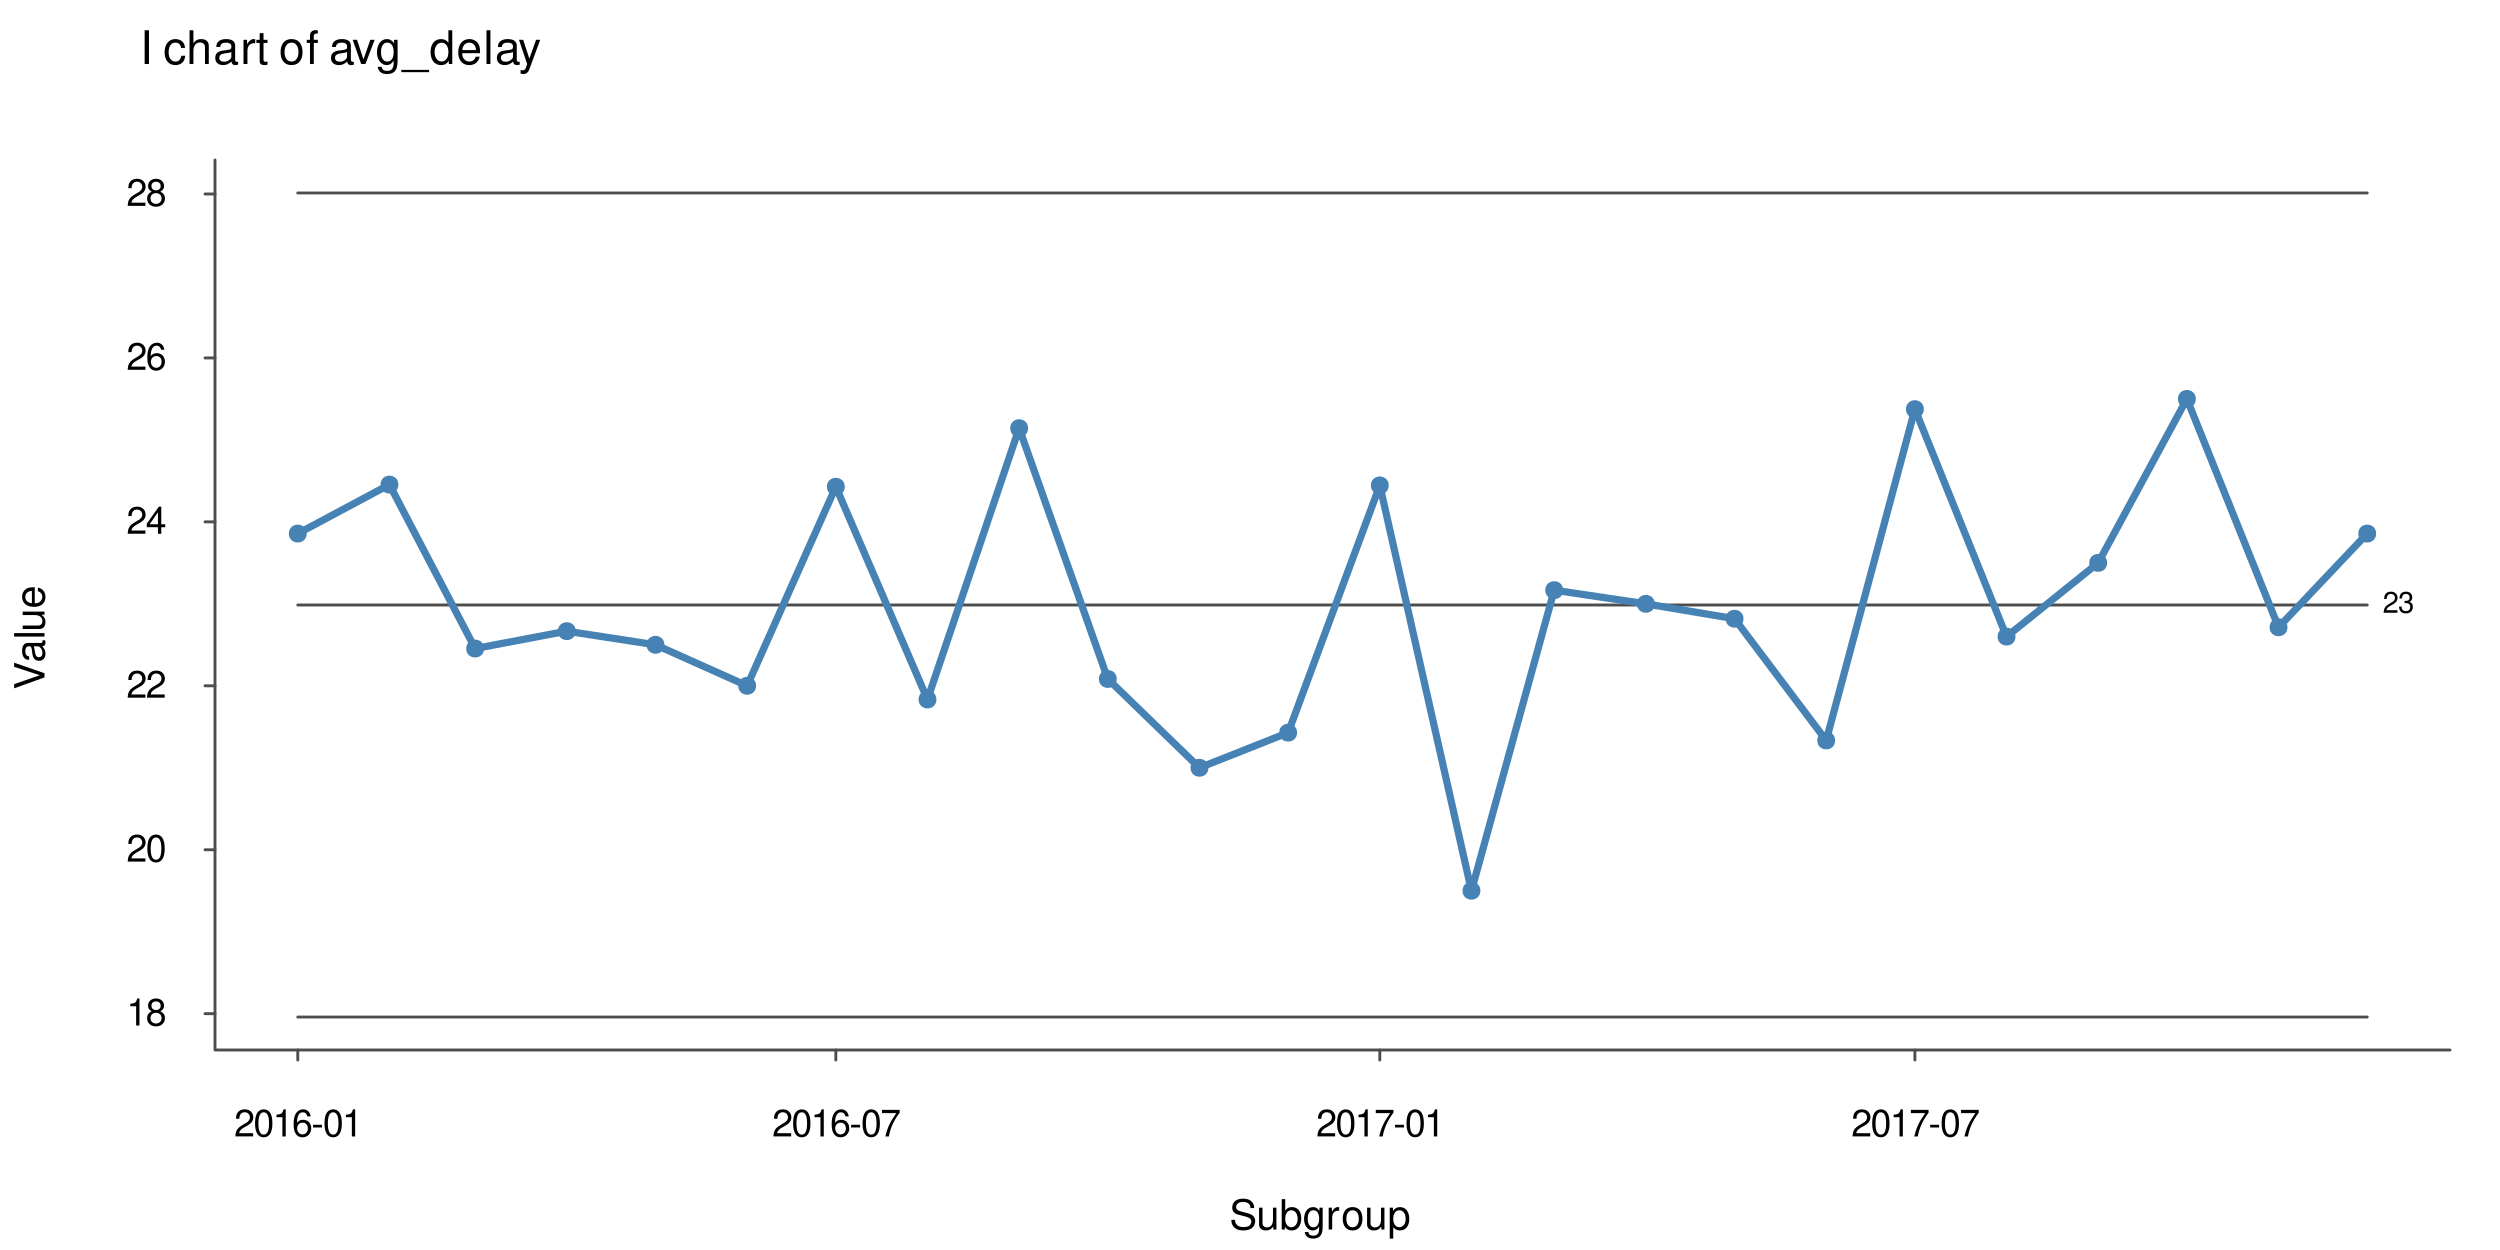
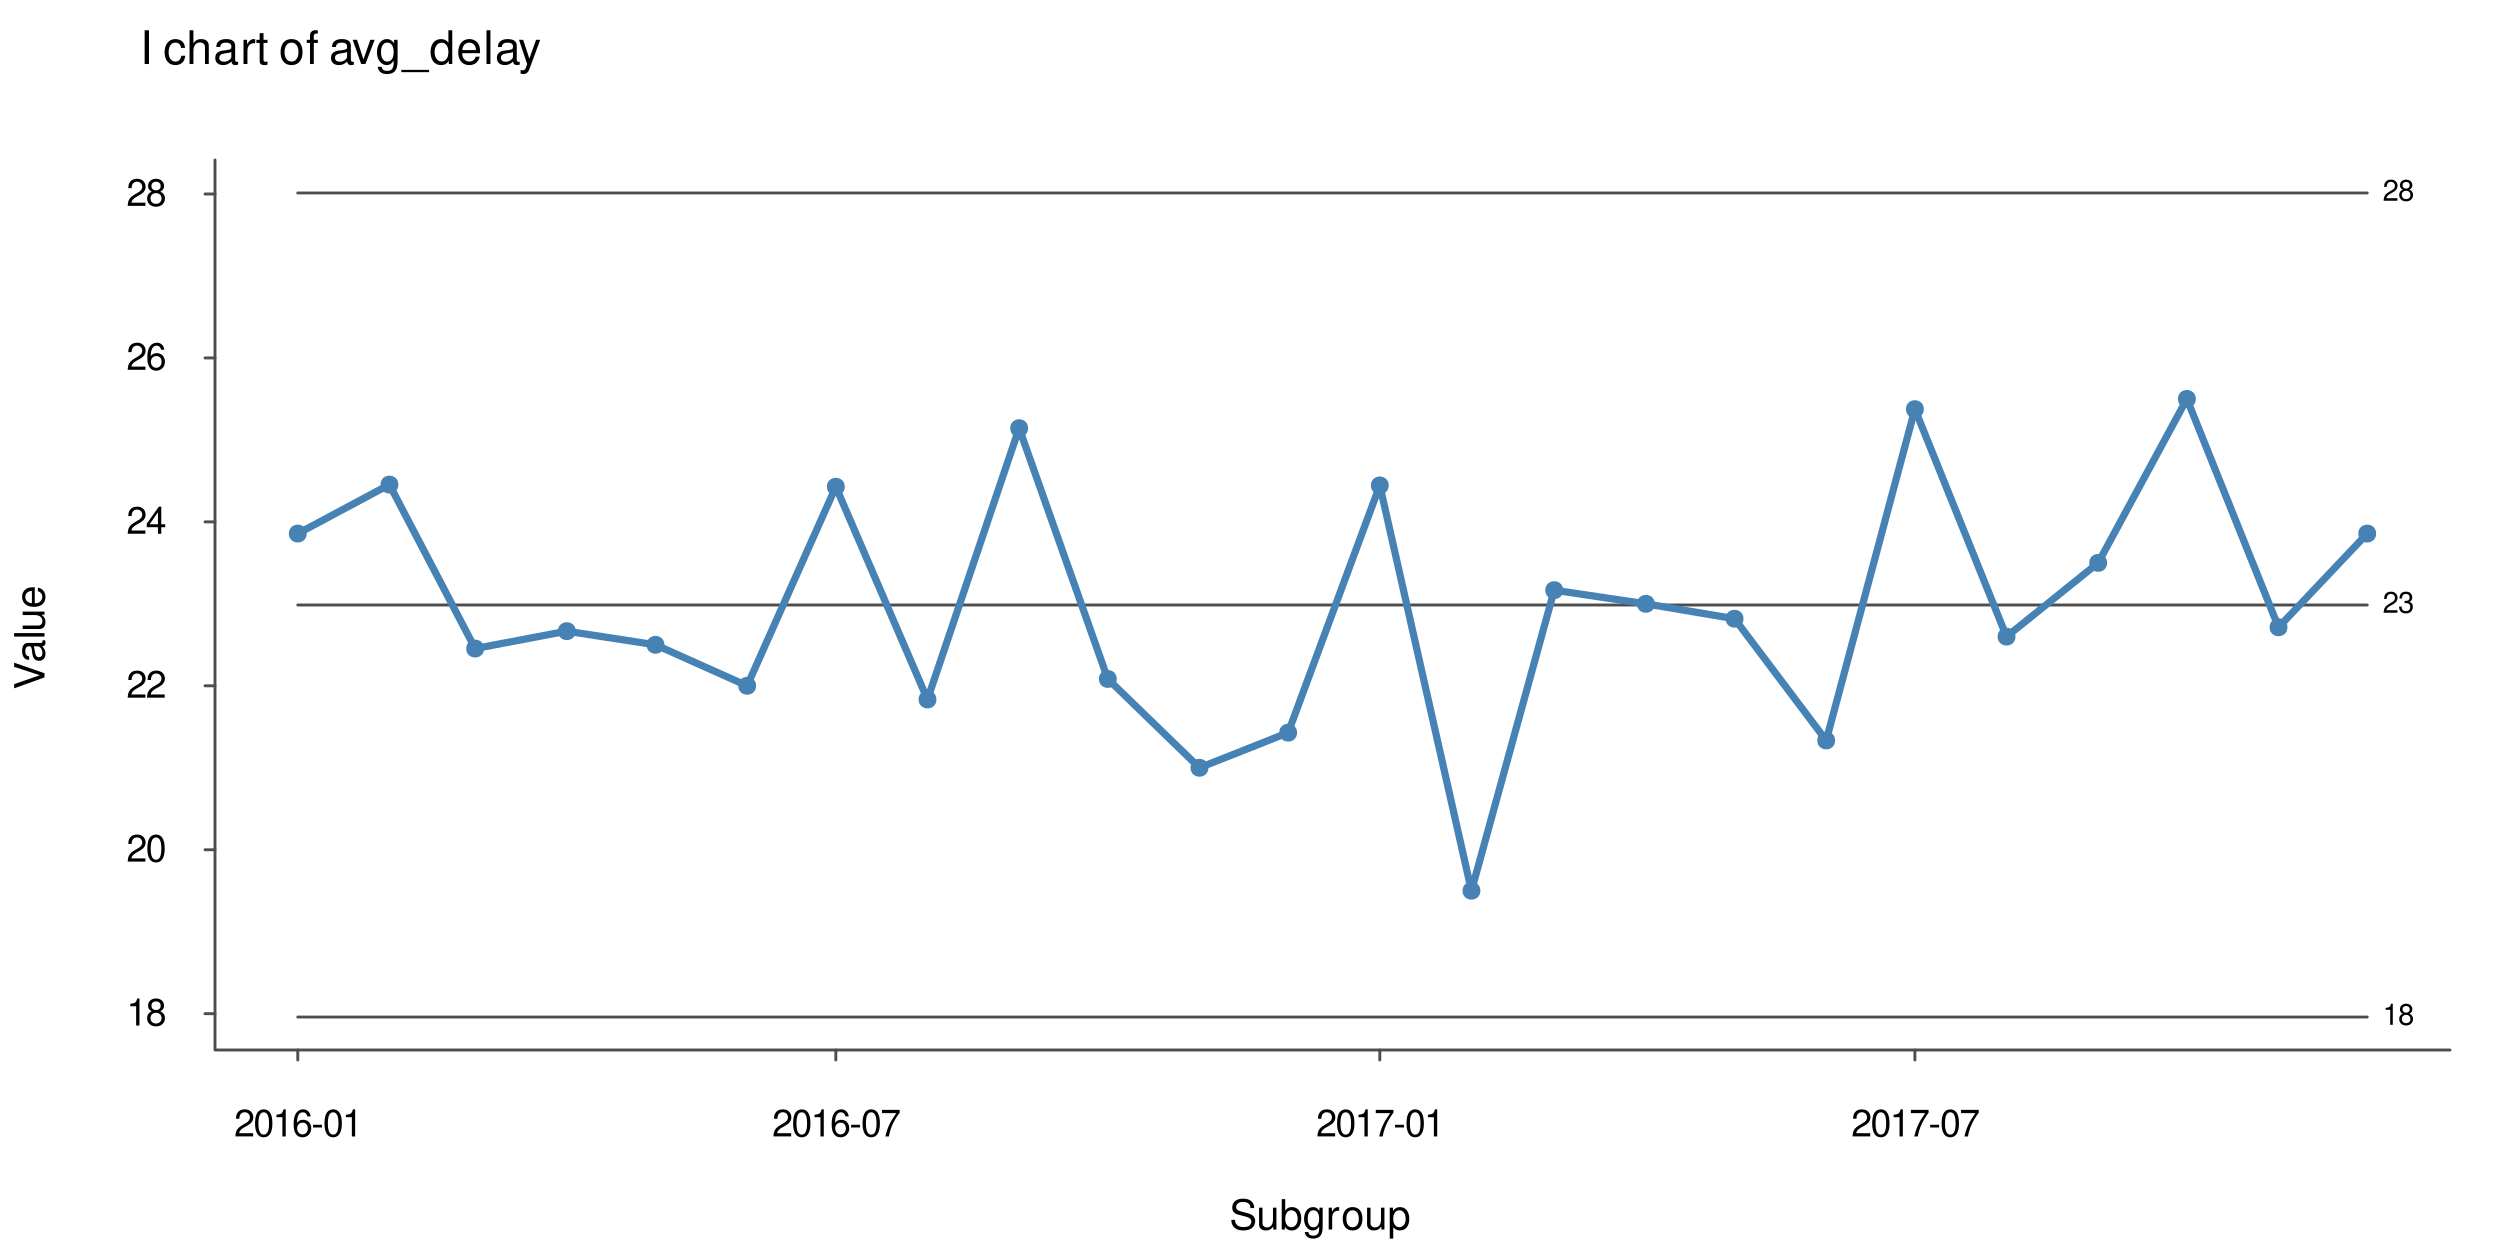
<svg xmlns="http://www.w3.org/2000/svg" xmlns:xlink="http://www.w3.org/1999/xlink" width="648pt" height="324pt" viewBox="0 0 648 324">
  <defs>
    <g>
      <g id="glyph-0-0">
        <path d="M 4.922 -0.844 L 1.297 -0.844 C 1.375 -1.422 1.688 -1.797 2.531 -2.312 L 3.516 -2.859 C 4.469 -3.391 4.969 -4.109 4.969 -4.969 C 4.969 -5.562 4.734 -6.109 4.328 -6.484 C 3.922 -6.859 3.406 -7.031 2.766 -7.031 C 1.891 -7.031 1.234 -6.719 0.859 -6.109 C 0.609 -5.75 0.5 -5.312 0.484 -4.594 L 1.344 -4.594 C 1.375 -5.078 1.422 -5.359 1.547 -5.594 C 1.766 -6.016 2.219 -6.281 2.734 -6.281 C 3.516 -6.281 4.094 -5.719 4.094 -4.953 C 4.094 -4.391 3.766 -3.906 3.156 -3.562 L 2.266 -3.031 C 0.828 -2.203 0.406 -1.547 0.328 -0.016 L 4.922 -0.016 Z M 4.922 -0.844 " />
      </g>
      <g id="glyph-0-1">
        <path d="M 2.672 -7.031 C 2.031 -7.031 1.453 -6.734 1.094 -6.266 C 0.641 -5.641 0.422 -4.703 0.422 -3.406 C 0.422 -1.031 1.203 0.219 2.672 0.219 C 4.125 0.219 4.922 -1.031 4.922 -3.344 C 4.922 -4.703 4.719 -5.625 4.25 -6.266 C 3.891 -6.75 3.328 -7.031 2.672 -7.031 Z M 2.672 -6.266 C 3.594 -6.266 4.047 -5.328 4.047 -3.422 C 4.047 -1.422 3.609 -0.484 2.656 -0.484 C 1.75 -0.484 1.297 -1.453 1.297 -3.391 C 1.297 -5.328 1.75 -6.266 2.672 -6.266 Z M 2.672 -6.266 " />
      </g>
      <g id="glyph-0-2">
        <path d="M 2.516 -5 L 2.516 0 L 3.375 0 L 3.375 -7.031 L 2.812 -7.031 C 2.5 -5.953 2.312 -5.797 0.984 -5.625 L 0.984 -5 Z M 2.516 -5 " />
      </g>
      <g id="glyph-0-3">
        <path d="M 4.844 -5.203 C 4.672 -6.344 3.938 -7.031 2.891 -7.031 C 2.125 -7.031 1.453 -6.656 1.047 -6.031 C 0.609 -5.328 0.422 -4.484 0.422 -3.203 C 0.422 -2.016 0.578 -1.266 1 -0.656 C 1.375 -0.078 1.969 0.219 2.734 0.219 C 4.047 0.219 4.984 -0.766 4.984 -2.125 C 4.984 -3.422 4.109 -4.328 2.875 -4.328 C 2.203 -4.328 1.656 -4.078 1.297 -3.562 C 1.297 -5.312 1.844 -6.266 2.828 -6.266 C 3.438 -6.266 3.844 -5.875 3.984 -5.203 Z M 2.766 -3.578 C 3.594 -3.578 4.109 -3 4.109 -2.062 C 4.109 -1.172 3.531 -0.531 2.734 -0.531 C 1.938 -0.531 1.344 -1.203 1.344 -2.094 C 1.344 -2.969 1.922 -3.578 2.766 -3.578 Z M 2.766 -3.578 " />
      </g>
      <g id="glyph-0-4">
        <path d="M 2.766 -3.031 L 0.453 -3.031 L 0.453 -2.328 L 2.766 -2.328 Z M 2.766 -3.031 " />
      </g>
      <g id="glyph-0-5">
        <path d="M 5.047 -6.891 L 0.453 -6.891 L 0.453 -6.047 L 4.172 -6.047 C 2.531 -3.703 1.859 -2.266 1.344 0 L 2.25 0 C 2.641 -2.203 3.5 -4.094 5.047 -6.172 Z M 5.047 -6.891 " />
      </g>
      <g id="glyph-0-6">
        <path d="M 3.797 -3.703 C 4.516 -4.141 4.75 -4.484 4.75 -5.156 C 4.75 -6.266 3.891 -7.031 2.672 -7.031 C 1.453 -7.031 0.609 -6.266 0.609 -5.156 C 0.609 -4.484 0.828 -4.156 1.531 -3.703 C 0.75 -3.297 0.359 -2.734 0.359 -1.953 C 0.359 -0.672 1.297 0.219 2.672 0.219 C 4.031 0.219 4.984 -0.672 4.984 -1.953 C 4.984 -2.734 4.594 -3.297 3.797 -3.703 Z M 2.672 -6.266 C 3.406 -6.266 3.875 -5.828 3.875 -5.125 C 3.875 -4.469 3.391 -4.031 2.672 -4.031 C 1.938 -4.031 1.484 -4.469 1.484 -5.156 C 1.484 -5.828 1.938 -6.266 2.672 -6.266 Z M 2.672 -3.312 C 3.531 -3.312 4.109 -2.75 4.109 -1.938 C 4.109 -1.094 3.531 -0.531 2.656 -0.531 C 1.812 -0.531 1.234 -1.109 1.234 -1.922 C 1.234 -2.766 1.812 -3.312 2.672 -3.312 Z M 2.672 -3.312 " />
      </g>
      <g id="glyph-0-7">
        <path d="M 3.172 -1.703 L 3.172 0 L 4.031 0 L 4.031 -1.703 L 5.047 -1.703 L 5.047 -2.469 L 4.031 -2.469 L 4.031 -7.031 L 3.406 -7.031 L 0.266 -2.609 L 0.266 -1.703 Z M 3.172 -2.469 L 1.016 -2.469 L 3.172 -5.562 Z M 3.172 -2.469 " />
      </g>
      <g id="glyph-1-0">
</g>
      <g id="glyph-1-1">
        <path d="M 3.828 -0.656 L 1 -0.656 C 1.078 -1.109 1.312 -1.406 1.969 -1.797 L 2.734 -2.219 C 3.484 -2.641 3.859 -3.203 3.859 -3.875 C 3.859 -4.328 3.688 -4.75 3.359 -5.047 C 3.047 -5.328 2.656 -5.469 2.141 -5.469 C 1.469 -5.469 0.953 -5.219 0.672 -4.75 C 0.469 -4.469 0.391 -4.125 0.375 -3.578 L 1.047 -3.578 C 1.062 -3.953 1.109 -4.172 1.203 -4.344 C 1.375 -4.688 1.719 -4.891 2.125 -4.891 C 2.734 -4.891 3.188 -4.453 3.188 -3.859 C 3.188 -3.422 2.938 -3.047 2.453 -2.766 L 1.766 -2.359 C 0.641 -1.719 0.312 -1.203 0.25 0 L 3.828 0 Z M 3.828 -0.656 " />
      </g>
      <g id="glyph-1-2">
        <path d="M 1.672 -2.516 L 2.031 -2.516 C 2.766 -2.516 3.141 -2.172 3.141 -1.516 C 3.141 -0.828 2.734 -0.422 2.047 -0.422 C 1.312 -0.422 0.953 -0.781 0.906 -1.594 L 0.234 -1.594 C 0.266 -1.156 0.344 -0.859 0.469 -0.625 C 0.75 -0.094 1.281 0.172 2.016 0.172 C 3.109 0.172 3.828 -0.484 3.828 -1.531 C 3.828 -2.219 3.562 -2.594 2.922 -2.828 C 3.422 -3.031 3.672 -3.406 3.672 -3.969 C 3.672 -4.906 3.062 -5.469 2.031 -5.469 C 0.953 -5.469 0.375 -4.859 0.359 -3.703 L 1.016 -3.703 C 1.031 -4.031 1.062 -4.234 1.141 -4.391 C 1.297 -4.703 1.625 -4.891 2.047 -4.891 C 2.625 -4.891 2.984 -4.531 2.984 -3.938 C 2.984 -3.547 2.844 -3.312 2.562 -3.188 C 2.375 -3.109 2.125 -3.078 1.672 -3.078 Z M 1.672 -2.516 " />
+       </g>
+       <g id="glyph-1-3">
+         <path d="M 2.953 -2.875 C 3.516 -3.219 3.688 -3.5 3.688 -4.016 C 3.688 -4.875 3.031 -5.469 2.078 -5.469 C 1.141 -5.469 0.469 -4.875 0.469 -4.016 C 0.469 -3.5 0.641 -3.234 1.188 -2.875 C 0.578 -2.578 0.281 -2.125 0.281 -1.516 C 0.281 -0.516 1.016 0.172 2.078 0.172 C 3.141 0.172 3.875 -0.516 3.875 -1.516 C 3.875 -2.125 3.578 -2.578 2.953 -2.875 Z M 2.078 -4.875 C 2.641 -4.875 3.016 -4.531 3.016 -4 C 3.016 -3.484 2.641 -3.141 2.078 -3.141 C 1.516 -3.141 1.156 -3.484 1.156 -4.016 C 1.156 -4.531 1.516 -4.875 2.078 -4.875 Z M 2.078 -2.578 C 2.75 -2.578 3.203 -2.141 3.203 -1.5 C 3.203 -0.844 2.75 -0.422 2.062 -0.422 C 1.422 -0.422 0.953 -0.859 0.953 -1.5 C 0.953 -2.141 1.406 -2.578 2.078 -2.578 Z M 2.078 -2.578 " />
+       </g>
+       <g id="glyph-1-4">
+         <path d="M 1.953 -3.891 L 1.953 0 L 2.625 0 L 2.625 -5.469 L 2.188 -5.469 C 1.953 -4.625 1.797 -4.516 0.766 -4.375 L 0.766 -3.891 Z M 1.953 -3.891 " />
      </g>
      <g id="glyph-2-0">
        <path d="M 6.438 -5.562 C 6.438 -6.094 6.406 -6.25 6.234 -6.625 C 5.797 -7.531 4.875 -8 3.547 -8 C 1.828 -8 0.75 -7.109 0.75 -5.688 C 0.75 -4.734 1.266 -4.125 2.297 -3.859 L 4.25 -3.344 C 5.266 -3.078 5.703 -2.672 5.703 -2.062 C 5.703 -1.641 5.469 -1.203 5.141 -0.969 C 4.828 -0.75 4.328 -0.641 3.688 -0.641 C 2.828 -0.641 2.25 -0.844 1.875 -1.297 C 1.594 -1.641 1.453 -2.016 1.469 -2.5 L 0.516 -2.5 C 0.531 -1.781 0.672 -1.312 0.984 -0.875 C 1.516 -0.125 2.422 0.25 3.625 0.25 C 4.562 0.25 5.328 0.031 5.844 -0.359 C 6.375 -0.781 6.703 -1.484 6.703 -2.156 C 6.703 -3.125 6.094 -3.844 5.031 -4.141 L 3.062 -4.672 C 2.109 -4.922 1.766 -5.219 1.766 -5.828 C 1.766 -6.625 2.469 -7.156 3.516 -7.156 C 4.766 -7.156 5.469 -6.594 5.484 -5.562 Z M 6.438 -5.562 " />
      </g>
      <g id="glyph-2-1">
        <path d="M 5.203 0 L 5.203 -5.656 L 4.312 -5.656 L 4.312 -2.453 C 4.312 -1.297 3.703 -0.547 2.766 -0.547 C 2.047 -0.547 1.594 -0.969 1.594 -1.656 L 1.594 -5.656 L 0.703 -5.656 L 0.703 -1.297 C 0.703 -0.359 1.406 0.25 2.5 0.25 C 3.344 0.25 3.859 -0.047 4.391 -0.781 L 4.391 0 Z M 5.203 0 " />
      </g>
      <g id="glyph-2-2">
        <path d="M 0.578 -7.875 L 0.578 0 L 1.391 0 L 1.391 -0.719 C 1.828 -0.062 2.391 0.25 3.188 0.25 C 4.672 0.25 5.641 -0.969 5.641 -2.844 C 5.641 -4.688 4.734 -5.812 3.234 -5.812 C 2.453 -5.812 1.906 -5.531 1.484 -4.891 L 1.484 -7.875 Z M 3.062 -4.984 C 4.062 -4.984 4.703 -4.109 4.703 -2.75 C 4.703 -1.469 4.031 -0.594 3.062 -0.594 C 2.094 -0.594 1.484 -1.453 1.484 -2.781 C 1.484 -4.109 2.094 -4.984 3.062 -4.984 Z M 3.062 -4.984 " />
      </g>
      <g id="glyph-2-3">
        <path d="M 4.359 -5.656 L 4.359 -4.844 C 3.906 -5.516 3.406 -5.812 2.703 -5.812 C 1.328 -5.812 0.375 -4.547 0.375 -2.734 C 0.375 -1.781 0.609 -1.094 1.094 -0.516 C 1.516 -0.016 2.047 0.25 2.641 0.25 C 3.312 0.25 3.797 -0.047 4.281 -0.766 L 4.281 -0.469 C 4.281 1.031 3.859 1.594 2.734 1.594 C 1.969 1.594 1.562 1.297 1.484 0.641 L 0.562 0.641 C 0.641 1.688 1.484 2.359 2.703 2.359 C 3.547 2.359 4.234 2.078 4.594 1.625 C 5.031 1.094 5.188 0.406 5.188 -0.922 L 5.188 -5.656 Z M 2.781 -4.984 C 3.734 -4.984 4.281 -4.188 4.281 -2.75 C 4.281 -1.375 3.719 -0.578 2.781 -0.578 C 1.859 -0.578 1.312 -1.391 1.312 -2.781 C 1.312 -4.172 1.859 -4.984 2.781 -4.984 Z M 2.781 -4.984 " />
      </g>
      <g id="glyph-2-4">
        <path d="M 0.75 -5.656 L 0.75 0 L 1.656 0 L 1.656 -2.938 C 1.656 -4.297 2.219 -4.906 3.469 -4.875 L 3.469 -5.781 C 3.312 -5.812 3.234 -5.812 3.125 -5.812 C 2.531 -5.812 2.094 -5.469 1.578 -4.625 L 1.578 -5.656 Z M 0.75 -5.656 " />
      </g>
      <g id="glyph-2-5">
        <path d="M 2.938 -5.812 C 1.344 -5.812 0.391 -4.688 0.391 -2.781 C 0.391 -0.875 1.344 0.25 2.953 0.25 C 4.547 0.25 5.5 -0.891 5.5 -2.75 C 5.5 -4.703 4.578 -5.812 2.938 -5.812 Z M 2.953 -4.984 C 3.969 -4.984 4.562 -4.156 4.562 -2.75 C 4.562 -1.422 3.938 -0.578 2.953 -0.578 C 1.938 -0.578 1.328 -1.422 1.328 -2.781 C 1.328 -4.156 1.938 -4.984 2.953 -4.984 Z M 2.953 -4.984 " />
      </g>
      <g id="glyph-2-6">
        <path d="M 0.578 2.359 L 1.484 2.359 L 1.484 -0.594 C 1.969 -0.016 2.5 0.25 3.234 0.25 C 4.703 0.25 5.641 -0.922 5.641 -2.734 C 5.641 -4.625 4.719 -5.812 3.219 -5.812 C 2.453 -5.812 1.828 -5.469 1.422 -4.797 L 1.422 -5.656 L 0.578 -5.656 Z M 3.062 -4.984 C 4.062 -4.984 4.703 -4.109 4.703 -2.75 C 4.703 -1.469 4.047 -0.594 3.062 -0.594 C 2.109 -0.594 1.484 -1.453 1.484 -2.781 C 1.484 -4.109 2.109 -4.984 3.062 -4.984 Z M 3.062 -4.984 " />
      </g>
      <g id="glyph-3-0">
        <path d="M 0 -4.234 L -7.875 -6.969 L -7.875 -5.891 L -1.203 -3.719 L -7.875 -1.406 L -7.875 -0.328 L 0 -3.156 Z M 0 -4.234 " />
      </g>
      <g id="glyph-3-1">
        <path d="M -0.531 -5.781 C -0.5 -5.672 -0.5 -5.641 -0.5 -5.578 C -0.5 -5.266 -0.672 -5.094 -0.953 -5.094 L -4.281 -5.094 C -5.281 -5.094 -5.812 -4.359 -5.812 -2.969 C -5.812 -2.141 -5.578 -1.484 -5.156 -1.094 C -4.875 -0.828 -4.547 -0.719 -3.984 -0.703 L -3.984 -1.609 C -4.672 -1.688 -4.984 -2.094 -4.984 -2.938 C -4.984 -3.75 -4.688 -4.203 -4.141 -4.203 L -3.906 -4.203 C -3.516 -4.188 -3.375 -4 -3.281 -3.266 C -3.125 -1.984 -3.078 -1.797 -2.938 -1.453 C -2.656 -0.781 -2.156 -0.453 -1.422 -0.453 C -0.406 -0.453 0.25 -1.172 0.25 -2.312 C 0.25 -3.016 0 -3.594 -0.578 -4.234 C 0 -4.297 0.25 -4.578 0.25 -5.156 C 0.25 -5.359 0.234 -5.469 0.156 -5.781 Z M -1.781 -4.203 C -1.484 -4.203 -1.297 -4.109 -1.047 -3.844 C -0.719 -3.484 -0.547 -3.031 -0.547 -2.5 C -0.547 -1.797 -0.875 -1.391 -1.453 -1.391 C -2.047 -1.391 -2.344 -1.781 -2.484 -2.75 C -2.609 -3.719 -2.656 -3.891 -2.797 -4.203 Z M -1.781 -4.203 " />
      </g>
      <g id="glyph-3-2">
        <path d="M -7.875 -1.641 L -7.875 -0.734 L 0 -0.734 L 0 -1.641 Z M -7.875 -1.641 " />
      </g>
      <g id="glyph-3-3">
        <path d="M 0 -5.203 L -5.656 -5.203 L -5.656 -4.312 L -2.453 -4.312 C -1.297 -4.312 -0.547 -3.703 -0.547 -2.766 C -0.547 -2.047 -0.969 -1.594 -1.656 -1.594 L -5.656 -1.594 L -5.656 -0.703 L -1.297 -0.703 C -0.359 -0.703 0.25 -1.406 0.25 -2.5 C 0.25 -3.344 -0.047 -3.859 -0.781 -4.391 L 0 -4.391 Z M 0 -5.203 " />
      </g>
      <g id="glyph-3-4">
        <path d="M -2.531 -5.531 C -3.391 -5.531 -3.906 -5.469 -4.328 -5.312 C -5.266 -4.938 -5.812 -4.078 -5.812 -3.016 C -5.812 -1.453 -4.625 -0.438 -2.75 -0.438 C -0.891 -0.438 0.25 -1.406 0.25 -3 C 0.25 -4.297 -0.484 -5.188 -1.719 -5.422 L -1.719 -4.516 C -0.969 -4.266 -0.578 -3.75 -0.578 -3.031 C -0.578 -2.469 -0.844 -1.969 -1.312 -1.672 C -1.641 -1.453 -1.969 -1.375 -2.531 -1.375 Z M -3.266 -1.391 C -4.312 -1.469 -4.984 -2.109 -4.984 -3.016 C -4.984 -3.938 -4.281 -4.562 -3.266 -4.562 Z M -3.266 -1.391 " />
      </g>
      <g id="glyph-4-0">
        <path d="M 2.328 -8.75 L 1.203 -8.75 L 1.203 0 L 2.328 0 Z M 2.328 -8.75 " />
      </g>
      <g id="glyph-4-1">
</g>
      <g id="glyph-4-2">
        <path d="M 5.656 -4.172 C 5.609 -4.781 5.469 -5.188 5.234 -5.531 C 4.797 -6.125 4.047 -6.469 3.172 -6.469 C 1.469 -6.469 0.375 -5.125 0.375 -3.031 C 0.375 -1.016 1.453 0.281 3.156 0.281 C 4.656 0.281 5.609 -0.625 5.719 -2.156 L 4.719 -2.156 C 4.547 -1.156 4.031 -0.641 3.188 -0.641 C 2.078 -0.641 1.422 -1.547 1.422 -3.031 C 1.422 -4.609 2.062 -5.547 3.156 -5.547 C 4 -5.547 4.531 -5.047 4.641 -4.172 Z M 5.656 -4.172 " />
      </g>
      <g id="glyph-4-3">
        <path d="M 0.844 -8.75 L 0.844 0 L 1.844 0 L 1.844 -3.469 C 1.844 -4.75 2.516 -5.594 3.547 -5.594 C 3.875 -5.594 4.188 -5.5 4.422 -5.312 C 4.719 -5.094 4.844 -4.797 4.844 -4.359 L 4.844 0 L 5.828 0 L 5.828 -4.75 C 5.828 -5.812 5.078 -6.469 3.859 -6.469 C 2.969 -6.469 2.422 -6.188 1.844 -5.422 L 1.844 -8.75 Z M 0.844 -8.75 " />
      </g>
      <g id="glyph-4-4">
        <path d="M 6.422 -0.594 C 6.312 -0.562 6.266 -0.562 6.203 -0.562 C 5.859 -0.562 5.656 -0.75 5.656 -1.062 L 5.656 -4.75 C 5.656 -5.875 4.844 -6.469 3.297 -6.469 C 2.375 -6.469 1.641 -6.203 1.219 -5.734 C 0.922 -5.406 0.797 -5.047 0.781 -4.422 L 1.781 -4.422 C 1.875 -5.203 2.328 -5.547 3.266 -5.547 C 4.172 -5.547 4.672 -5.203 4.672 -4.609 L 4.672 -4.344 C 4.656 -3.906 4.438 -3.75 3.625 -3.641 C 2.203 -3.469 1.984 -3.422 1.609 -3.266 C 0.875 -2.953 0.5 -2.406 0.5 -1.578 C 0.5 -0.438 1.297 0.281 2.562 0.281 C 3.359 0.281 4 0 4.703 -0.641 C 4.781 0 5.094 0.281 5.734 0.281 C 5.953 0.281 6.078 0.25 6.422 0.172 Z M 4.672 -1.984 C 4.672 -1.641 4.578 -1.438 4.266 -1.156 C 3.859 -0.797 3.375 -0.594 2.781 -0.594 C 2 -0.594 1.547 -0.969 1.547 -1.609 C 1.547 -2.266 1.984 -2.609 3.062 -2.766 C 4.125 -2.906 4.328 -2.953 4.672 -3.109 Z M 4.672 -1.984 " />
      </g>
      <g id="glyph-4-5">
        <path d="M 0.828 -6.281 L 0.828 0 L 1.844 0 L 1.844 -3.266 C 1.844 -4.781 2.469 -5.453 3.859 -5.406 L 3.859 -6.438 C 3.688 -6.453 3.594 -6.469 3.469 -6.469 C 2.812 -6.469 2.328 -6.078 1.75 -5.141 L 1.75 -6.281 Z M 0.828 -6.281 " />
      </g>
      <g id="glyph-4-6">
        <path d="M 3.047 -6.281 L 2.016 -6.281 L 2.016 -8.016 L 1.016 -8.016 L 1.016 -6.281 L 0.172 -6.281 L 0.172 -5.469 L 1.016 -5.469 L 1.016 -0.719 C 1.016 -0.078 1.453 0.281 2.234 0.281 C 2.5 0.281 2.719 0.25 3.047 0.188 L 3.047 -0.641 C 2.906 -0.609 2.766 -0.594 2.562 -0.594 C 2.141 -0.594 2.016 -0.719 2.016 -1.156 L 2.016 -5.469 L 3.047 -5.469 Z M 3.047 -6.281 " />
      </g>
      <g id="glyph-4-7">
        <path d="M 3.266 -6.469 C 1.484 -6.469 0.438 -5.203 0.438 -3.094 C 0.438 -0.969 1.484 0.281 3.281 0.281 C 5.047 0.281 6.125 -0.984 6.125 -3.047 C 6.125 -5.234 5.094 -6.469 3.266 -6.469 Z M 3.281 -5.547 C 4.406 -5.547 5.078 -4.625 5.078 -3.062 C 5.078 -1.578 4.375 -0.641 3.281 -0.641 C 2.156 -0.641 1.469 -1.578 1.469 -3.094 C 1.469 -4.625 2.156 -5.547 3.281 -5.547 Z M 3.281 -5.547 " />
      </g>
      <g id="glyph-4-8">
        <path d="M 3.094 -6.281 L 2.047 -6.281 L 2.047 -7.266 C 2.047 -7.688 2.281 -7.906 2.75 -7.906 C 2.828 -7.906 2.875 -7.906 3.094 -7.891 L 3.094 -8.719 C 2.875 -8.766 2.734 -8.781 2.531 -8.781 C 1.609 -8.781 1.062 -8.25 1.062 -7.359 L 1.062 -6.281 L 0.219 -6.281 L 0.219 -5.469 L 1.062 -5.469 L 1.062 0 L 2.047 0 L 2.047 -5.469 L 3.094 -5.469 Z M 3.094 -6.281 " />
      </g>
      <g id="glyph-4-9">
        <path d="M 3.422 0 L 5.828 -6.281 L 4.703 -6.281 L 2.922 -1.188 L 1.25 -6.281 L 0.125 -6.281 L 2.328 0 Z M 3.422 0 " />
      </g>
      <g id="glyph-4-10">
        <path d="M 4.844 -6.281 L 4.844 -5.375 C 4.344 -6.125 3.797 -6.469 3 -6.469 C 1.469 -6.469 0.422 -5.047 0.422 -3.031 C 0.422 -1.984 0.672 -1.219 1.219 -0.578 C 1.688 -0.031 2.281 0.281 2.922 0.281 C 3.688 0.281 4.219 -0.062 4.75 -0.859 L 4.75 -0.531 C 4.75 1.156 4.281 1.781 3.031 1.781 C 2.188 1.781 1.734 1.438 1.641 0.719 L 0.625 0.719 C 0.719 1.891 1.641 2.609 3.016 2.609 C 3.938 2.609 4.703 2.312 5.109 1.812 C 5.594 1.219 5.766 0.438 5.766 -1.031 L 5.766 -6.281 Z M 3.094 -5.547 C 4.156 -5.547 4.75 -4.656 4.75 -3.062 C 4.75 -1.531 4.141 -0.641 3.094 -0.641 C 2.062 -0.641 1.469 -1.547 1.469 -3.094 C 1.469 -4.625 2.062 -5.547 3.094 -5.547 Z M 3.094 -5.547 " />
      </g>
      <g id="glyph-4-11">
        <path d="M 6.938 1.516 L -0.266 1.516 L -0.266 2.109 L 6.938 2.109 Z M 6.938 1.516 " />
      </g>
      <g id="glyph-4-12">
        <path d="M 5.938 -8.75 L 4.938 -8.75 L 4.938 -5.5 C 4.531 -6.125 3.859 -6.469 3.016 -6.469 C 1.375 -6.469 0.312 -5.156 0.312 -3.156 C 0.312 -1.031 1.344 0.281 3.047 0.281 C 3.906 0.281 4.516 -0.047 5.047 -0.828 L 5.047 0 L 5.938 0 Z M 3.188 -5.531 C 4.266 -5.531 4.938 -4.578 4.938 -3.078 C 4.938 -1.625 4.25 -0.656 3.188 -0.656 C 2.094 -0.656 1.359 -1.625 1.359 -3.094 C 1.359 -4.562 2.094 -5.531 3.188 -5.531 Z M 3.188 -5.531 " />
      </g>
      <g id="glyph-4-13">
        <path d="M 6.156 -2.812 C 6.156 -3.766 6.078 -4.344 5.906 -4.812 C 5.5 -5.844 4.531 -6.469 3.359 -6.469 C 1.609 -6.469 0.484 -5.141 0.484 -3.062 C 0.484 -0.984 1.562 0.281 3.344 0.281 C 4.781 0.281 5.766 -0.547 6.031 -1.906 L 5.016 -1.906 C 4.734 -1.078 4.172 -0.641 3.375 -0.641 C 2.734 -0.641 2.203 -0.938 1.859 -1.469 C 1.625 -1.828 1.531 -2.188 1.531 -2.812 Z M 1.547 -3.625 C 1.625 -4.781 2.344 -5.547 3.344 -5.547 C 4.375 -5.547 5.078 -4.75 5.078 -3.625 Z M 1.547 -3.625 " />
      </g>
      <g id="glyph-4-14">
        <path d="M 1.828 -8.75 L 0.812 -8.75 L 0.812 0 L 1.828 0 Z M 1.828 -8.75 " />
      </g>
      <g id="glyph-4-15">
        <path d="M 4.656 -6.281 L 2.922 -1.391 L 1.312 -6.281 L 0.234 -6.281 L 2.359 0.031 L 1.984 1.016 C 1.812 1.469 1.594 1.625 1.172 1.625 C 1.016 1.625 0.859 1.609 0.641 1.562 L 0.641 2.453 C 0.859 2.562 1.062 2.609 1.312 2.609 C 1.641 2.609 1.984 2.516 2.25 2.312 C 2.562 2.094 2.75 1.828 2.938 1.312 L 5.734 -6.281 Z M 4.656 -6.281 " />
      </g>
    </g>
  </defs>
  <rect x="-64.8" y="-32.4" width="777.6" height="388.8" fill="rgb(100%, 100%, 100%)" fill-opacity="1" />
  <path fill="none" stroke-width="0.75" stroke-linecap="round" stroke-linejoin="round" stroke="rgb(30.196%, 30.196%, 30.196%)" stroke-opacity="1" stroke-miterlimit="10" d="M 55.727 41.473 L 55.727 272.16 L 635.039 272.16 " />
  <path fill="none" stroke-width="0.75" stroke-linecap="round" stroke-linejoin="round" stroke="rgb(30.196%, 30.196%, 30.196%)" stroke-opacity="1" stroke-miterlimit="10" d="M 77.184 272.16 L 77.184 274.754 " />
  <path fill="none" stroke-width="0.75" stroke-linecap="round" stroke-linejoin="round" stroke="rgb(30.196%, 30.196%, 30.196%)" stroke-opacity="1" stroke-miterlimit="10" d="M 216.648 272.16 L 216.648 274.754 " />
  <path fill="none" stroke-width="0.75" stroke-linecap="round" stroke-linejoin="round" stroke="rgb(30.196%, 30.196%, 30.196%)" stroke-opacity="1" stroke-miterlimit="10" d="M 357.645 272.16 L 357.645 274.754 " />
  <path fill="none" stroke-width="0.75" stroke-linecap="round" stroke-linejoin="round" stroke="rgb(30.196%, 30.196%, 30.196%)" stroke-opacity="1" stroke-miterlimit="10" d="M 496.344 272.16 L 496.344 274.754 " />
  <g fill="rgb(0%, 0%, 0%)" fill-opacity="1">
    <use xlink:href="#glyph-0-0" x="60.684" y="294.573" />
    <use xlink:href="#glyph-0-1" x="65.684" y="294.573" />
    <use xlink:href="#glyph-0-2" x="70.684" y="294.573" />
    <use xlink:href="#glyph-0-3" x="75.684" y="294.573" />
    <use xlink:href="#glyph-0-4" x="80.684" y="294.573" />
    <use xlink:href="#glyph-0-1" x="83.684" y="294.573" />
    <use xlink:href="#glyph-0-2" x="88.684" y="294.573" />
  </g>
  <g fill="rgb(0%, 0%, 0%)" fill-opacity="1">
    <use xlink:href="#glyph-0-0" x="200.148" y="294.573" />
    <use xlink:href="#glyph-0-1" x="205.148" y="294.573" />
    <use xlink:href="#glyph-0-2" x="210.148" y="294.573" />
    <use xlink:href="#glyph-0-3" x="215.148" y="294.573" />
    <use xlink:href="#glyph-0-4" x="220.148" y="294.573" />
    <use xlink:href="#glyph-0-1" x="223.148" y="294.573" />
    <use xlink:href="#glyph-0-5" x="228.148" y="294.573" />
  </g>
  <g fill="rgb(0%, 0%, 0%)" fill-opacity="1">
    <use xlink:href="#glyph-0-0" x="341.145" y="294.573" />
    <use xlink:href="#glyph-0-1" x="346.145" y="294.573" />
    <use xlink:href="#glyph-0-2" x="351.145" y="294.573" />
    <use xlink:href="#glyph-0-5" x="356.145" y="294.573" />
    <use xlink:href="#glyph-0-4" x="361.145" y="294.573" />
    <use xlink:href="#glyph-0-1" x="364.145" y="294.573" />
    <use xlink:href="#glyph-0-2" x="369.145" y="294.573" />
  </g>
  <g fill="rgb(0%, 0%, 0%)" fill-opacity="1">
    <use xlink:href="#glyph-0-0" x="479.844" y="294.573" />
    <use xlink:href="#glyph-0-1" x="484.844" y="294.573" />
    <use xlink:href="#glyph-0-2" x="489.844" y="294.573" />
    <use xlink:href="#glyph-0-5" x="494.844" y="294.573" />
    <use xlink:href="#glyph-0-4" x="499.844" y="294.573" />
    <use xlink:href="#glyph-0-1" x="502.844" y="294.573" />
    <use xlink:href="#glyph-0-5" x="507.844" y="294.573" />
  </g>
  <path fill="none" stroke-width="0.75" stroke-linecap="round" stroke-linejoin="round" stroke="rgb(30.196%, 30.196%, 30.196%)" stroke-opacity="1" stroke-miterlimit="10" d="M 55.727 262.742 L 53.137 262.742 " />
  <path fill="none" stroke-width="0.75" stroke-linecap="round" stroke-linejoin="round" stroke="rgb(30.196%, 30.196%, 30.196%)" stroke-opacity="1" stroke-miterlimit="10" d="M 55.727 220.254 L 53.137 220.254 " />
  <path fill="none" stroke-width="0.75" stroke-linecap="round" stroke-linejoin="round" stroke="rgb(30.196%, 30.196%, 30.196%)" stroke-opacity="1" stroke-miterlimit="10" d="M 55.727 177.762 L 53.137 177.762 " />
  <path fill="none" stroke-width="0.75" stroke-linecap="round" stroke-linejoin="round" stroke="rgb(30.196%, 30.196%, 30.196%)" stroke-opacity="1" stroke-miterlimit="10" d="M 55.727 135.27 L 53.137 135.27 " />
  <path fill="none" stroke-width="0.75" stroke-linecap="round" stroke-linejoin="round" stroke="rgb(30.196%, 30.196%, 30.196%)" stroke-opacity="1" stroke-miterlimit="10" d="M 55.727 92.777 L 53.137 92.777 " />
  <path fill="none" stroke-width="0.75" stroke-linecap="round" stroke-linejoin="round" stroke="rgb(30.196%, 30.196%, 30.196%)" stroke-opacity="1" stroke-miterlimit="10" d="M 55.727 50.285 L 53.137 50.285 " />
  <g fill="rgb(0%, 0%, 0%)" fill-opacity="1">
    <use xlink:href="#glyph-0-2" x="32.77" y="265.827" />
    <use xlink:href="#glyph-0-6" x="37.77" y="265.827" />
  </g>
  <g fill="rgb(0%, 0%, 0%)" fill-opacity="1">
    <use xlink:href="#glyph-0-0" x="32.77" y="223.339" />
    <use xlink:href="#glyph-0-1" x="37.77" y="223.339" />
  </g>
  <g fill="rgb(0%, 0%, 0%)" fill-opacity="1">
    <use xlink:href="#glyph-0-0" x="32.77" y="180.847" />
    <use xlink:href="#glyph-0-0" x="37.77" y="180.847" />
  </g>
  <g fill="rgb(0%, 0%, 0%)" fill-opacity="1">
    <use xlink:href="#glyph-0-0" x="32.77" y="138.354" />
    <use xlink:href="#glyph-0-7" x="37.77" y="138.354" />
  </g>
  <g fill="rgb(0%, 0%, 0%)" fill-opacity="1">
    <use xlink:href="#glyph-0-0" x="32.77" y="95.862" />
    <use xlink:href="#glyph-0-3" x="37.77" y="95.862" />
  </g>
  <g fill="rgb(0%, 0%, 0%)" fill-opacity="1">
    <use xlink:href="#glyph-0-0" x="32.77" y="53.37" />
    <use xlink:href="#glyph-0-6" x="37.77" y="53.37" />
  </g>
  <path fill="none" stroke-width="0.75" stroke-linecap="round" stroke-linejoin="round" stroke="rgb(30.196%, 30.196%, 30.196%)" stroke-opacity="1" stroke-miterlimit="10" d="M 77.184 156.816 L 613.586 156.816 " />
  <path fill="none" stroke-width="0.75" stroke-linecap="round" stroke-linejoin="round" stroke="rgb(30.196%, 30.196%, 30.196%)" stroke-opacity="1" stroke-miterlimit="10" d="M 77.184 263.617 L 613.586 263.617 " />
  <path fill="none" stroke-width="0.75" stroke-linecap="round" stroke-linejoin="round" stroke="rgb(30.196%, 30.196%, 30.196%)" stroke-opacity="1" stroke-miterlimit="10" d="M 77.184 50.016 L 613.586 50.016 " />
  <path fill="none" stroke-width="1.875" stroke-linecap="round" stroke-linejoin="round" stroke="rgb(27.451%, 50.98%, 70.588%)" stroke-opacity="1" stroke-miterlimit="10" d="M 77.184 138.305 L 100.938 125.609 L 123.16 168.102 L 146.914 163.598 L 169.906 167.137 L 193.66 177.762 L 216.648 126.164 L 240.402 181.301 L 264.156 110.988 L 287.145 175.988 L 310.902 199.008 L 333.891 189.902 L 357.645 125.824 L 381.398 230.875 L 402.855 152.973 L 426.609 156.516 L 449.598 160.375 L 473.355 191.926 L 496.344 106.055 L 520.098 165.012 L 543.852 145.891 L 566.84 103.398 L 590.594 162.586 L 613.586 138.305 " />
  <path fill-rule="nonzero" fill="rgb(27.451%, 50.98%, 70.588%)" fill-opacity="1" stroke-width="0.75" stroke-linecap="round" stroke-linejoin="round" stroke="rgb(27.451%, 50.98%, 70.588%)" stroke-opacity="1" stroke-miterlimit="10" d="M 79.129 138.305 C 79.129 140.895 75.238 140.895 75.238 138.305 C 75.238 135.711 79.129 135.711 79.129 138.305 " />
  <path fill-rule="nonzero" fill="rgb(27.451%, 50.98%, 70.588%)" fill-opacity="1" stroke-width="0.75" stroke-linecap="round" stroke-linejoin="round" stroke="rgb(27.451%, 50.98%, 70.588%)" stroke-opacity="1" stroke-miterlimit="10" d="M 102.883 125.609 C 102.883 128.203 98.996 128.203 98.996 125.609 C 98.996 123.02 102.883 123.02 102.883 125.609 " />
  <path fill-rule="nonzero" fill="rgb(27.451%, 50.98%, 70.588%)" fill-opacity="1" stroke-width="0.75" stroke-linecap="round" stroke-linejoin="round" stroke="rgb(27.451%, 50.98%, 70.588%)" stroke-opacity="1" stroke-miterlimit="10" d="M 125.105 168.102 C 125.105 170.695 121.219 170.695 121.219 168.102 C 121.219 165.512 125.105 165.512 125.105 168.102 " />
  <path fill-rule="nonzero" fill="rgb(27.451%, 50.98%, 70.588%)" fill-opacity="1" stroke-width="0.75" stroke-linecap="round" stroke-linejoin="round" stroke="rgb(27.451%, 50.98%, 70.588%)" stroke-opacity="1" stroke-miterlimit="10" d="M 148.859 163.598 C 148.859 166.188 144.973 166.188 144.973 163.598 C 144.973 161.004 148.859 161.004 148.859 163.598 " />
  <path fill-rule="nonzero" fill="rgb(27.451%, 50.98%, 70.588%)" fill-opacity="1" stroke-width="0.75" stroke-linecap="round" stroke-linejoin="round" stroke="rgb(27.451%, 50.98%, 70.588%)" stroke-opacity="1" stroke-miterlimit="10" d="M 171.848 167.137 C 171.848 169.73 167.961 169.73 167.961 167.137 C 167.961 164.543 171.848 164.543 171.848 167.137 " />
  <path fill-rule="nonzero" fill="rgb(27.451%, 50.98%, 70.588%)" fill-opacity="1" stroke-width="0.75" stroke-linecap="round" stroke-linejoin="round" stroke="rgb(27.451%, 50.98%, 70.588%)" stroke-opacity="1" stroke-miterlimit="10" d="M 195.602 177.762 C 195.602 180.352 191.715 180.352 191.715 177.762 C 191.715 175.168 195.602 175.168 195.602 177.762 " />
  <path fill-rule="nonzero" fill="rgb(27.451%, 50.98%, 70.588%)" fill-opacity="1" stroke-width="0.75" stroke-linecap="round" stroke-linejoin="round" stroke="rgb(27.451%, 50.98%, 70.588%)" stroke-opacity="1" stroke-miterlimit="10" d="M 218.594 126.164 C 218.594 128.754 214.703 128.754 214.703 126.164 C 214.703 123.57 218.594 123.57 218.594 126.164 " />
  <path fill-rule="nonzero" fill="rgb(27.451%, 50.98%, 70.588%)" fill-opacity="1" stroke-width="0.75" stroke-linecap="round" stroke-linejoin="round" stroke="rgb(27.451%, 50.98%, 70.588%)" stroke-opacity="1" stroke-miterlimit="10" d="M 242.348 181.301 C 242.348 183.895 238.457 183.895 238.457 181.301 C 238.457 178.707 242.348 178.707 242.348 181.301 " />
  <path fill-rule="nonzero" fill="rgb(27.451%, 50.98%, 70.588%)" fill-opacity="1" stroke-width="0.75" stroke-linecap="round" stroke-linejoin="round" stroke="rgb(27.451%, 50.98%, 70.588%)" stroke-opacity="1" stroke-miterlimit="10" d="M 266.102 110.988 C 266.102 113.578 262.215 113.578 262.215 110.988 C 262.215 108.395 266.102 108.395 266.102 110.988 " />
  <path fill-rule="nonzero" fill="rgb(27.451%, 50.98%, 70.588%)" fill-opacity="1" stroke-width="0.75" stroke-linecap="round" stroke-linejoin="round" stroke="rgb(27.451%, 50.98%, 70.588%)" stroke-opacity="1" stroke-miterlimit="10" d="M 289.09 175.988 C 289.09 178.582 285.203 178.582 285.203 175.988 C 285.203 173.398 289.09 173.398 289.09 175.988 " />
  <path fill-rule="nonzero" fill="rgb(27.451%, 50.98%, 70.588%)" fill-opacity="1" stroke-width="0.75" stroke-linecap="round" stroke-linejoin="round" stroke="rgb(27.451%, 50.98%, 70.588%)" stroke-opacity="1" stroke-miterlimit="10" d="M 312.844 199.008 C 312.844 201.598 308.957 201.598 308.957 199.008 C 308.957 196.414 312.844 196.414 312.844 199.008 " />
  <path fill-rule="nonzero" fill="rgb(27.451%, 50.98%, 70.588%)" fill-opacity="1" stroke-width="0.75" stroke-linecap="round" stroke-linejoin="round" stroke="rgb(27.451%, 50.98%, 70.588%)" stroke-opacity="1" stroke-miterlimit="10" d="M 335.832 189.902 C 335.832 192.492 331.945 192.492 331.945 189.902 C 331.945 187.309 335.832 187.309 335.832 189.902 " />
  <path fill-rule="nonzero" fill="rgb(27.451%, 50.98%, 70.588%)" fill-opacity="1" stroke-width="0.75" stroke-linecap="round" stroke-linejoin="round" stroke="rgb(27.451%, 50.98%, 70.588%)" stroke-opacity="1" stroke-miterlimit="10" d="M 359.59 125.824 C 359.59 128.418 355.699 128.418 355.699 125.824 C 355.699 123.234 359.59 123.234 359.59 125.824 " />
  <path fill-rule="nonzero" fill="rgb(27.451%, 50.98%, 70.588%)" fill-opacity="1" stroke-width="0.75" stroke-linecap="round" stroke-linejoin="round" stroke="rgb(27.451%, 50.98%, 70.588%)" stroke-opacity="1" stroke-miterlimit="10" d="M 383.344 230.875 C 383.344 233.469 379.457 233.469 379.457 230.875 C 379.457 228.281 383.344 228.281 383.344 230.875 " />
  <path fill-rule="nonzero" fill="rgb(27.451%, 50.98%, 70.588%)" fill-opacity="1" stroke-width="0.75" stroke-linecap="round" stroke-linejoin="round" stroke="rgb(27.451%, 50.98%, 70.588%)" stroke-opacity="1" stroke-miterlimit="10" d="M 404.801 152.973 C 404.801 155.566 400.91 155.566 400.91 152.973 C 400.91 150.379 404.801 150.379 404.801 152.973 " />
  <path fill-rule="nonzero" fill="rgb(27.451%, 50.98%, 70.588%)" fill-opacity="1" stroke-width="0.75" stroke-linecap="round" stroke-linejoin="round" stroke="rgb(27.451%, 50.98%, 70.588%)" stroke-opacity="1" stroke-miterlimit="10" d="M 428.555 156.516 C 428.555 159.105 424.668 159.105 424.668 156.516 C 424.668 153.922 428.555 153.922 428.555 156.516 " />
  <path fill-rule="nonzero" fill="rgb(27.451%, 50.98%, 70.588%)" fill-opacity="1" stroke-width="0.75" stroke-linecap="round" stroke-linejoin="round" stroke="rgb(27.451%, 50.98%, 70.588%)" stroke-opacity="1" stroke-miterlimit="10" d="M 451.543 160.375 C 451.543 162.969 447.656 162.969 447.656 160.375 C 447.656 157.785 451.543 157.785 451.543 160.375 " />
  <path fill-rule="nonzero" fill="rgb(27.451%, 50.98%, 70.588%)" fill-opacity="1" stroke-width="0.75" stroke-linecap="round" stroke-linejoin="round" stroke="rgb(27.451%, 50.98%, 70.588%)" stroke-opacity="1" stroke-miterlimit="10" d="M 475.297 191.926 C 475.297 194.516 471.41 194.516 471.41 191.926 C 471.41 189.332 475.297 189.332 475.297 191.926 " />
  <path fill-rule="nonzero" fill="rgb(27.451%, 50.98%, 70.588%)" fill-opacity="1" stroke-width="0.75" stroke-linecap="round" stroke-linejoin="round" stroke="rgb(27.451%, 50.98%, 70.588%)" stroke-opacity="1" stroke-miterlimit="10" d="M 498.285 106.055 C 498.285 108.645 494.398 108.645 494.398 106.055 C 494.398 103.461 498.285 103.461 498.285 106.055 " />
  <path fill-rule="nonzero" fill="rgb(27.451%, 50.98%, 70.588%)" fill-opacity="1" stroke-width="0.75" stroke-linecap="round" stroke-linejoin="round" stroke="rgb(27.451%, 50.98%, 70.588%)" stroke-opacity="1" stroke-miterlimit="10" d="M 522.043 165.012 C 522.043 167.605 518.152 167.605 518.152 165.012 C 518.152 162.422 522.043 162.422 522.043 165.012 " />
  <path fill-rule="nonzero" fill="rgb(27.451%, 50.98%, 70.588%)" fill-opacity="1" stroke-width="0.75" stroke-linecap="round" stroke-linejoin="round" stroke="rgb(27.451%, 50.98%, 70.588%)" stroke-opacity="1" stroke-miterlimit="10" d="M 545.797 145.891 C 545.797 148.484 541.906 148.484 541.906 145.891 C 541.906 143.297 545.797 143.297 545.797 145.891 " />
  <path fill-rule="nonzero" fill="rgb(27.451%, 50.98%, 70.588%)" fill-opacity="1" stroke-width="0.75" stroke-linecap="round" stroke-linejoin="round" stroke="rgb(27.451%, 50.98%, 70.588%)" stroke-opacity="1" stroke-miterlimit="10" d="M 568.785 103.398 C 568.785 105.992 564.898 105.992 564.898 103.398 C 564.898 100.809 568.785 100.809 568.785 103.398 " />
  <path fill-rule="nonzero" fill="rgb(27.451%, 50.98%, 70.588%)" fill-opacity="1" stroke-width="0.75" stroke-linecap="round" stroke-linejoin="round" stroke="rgb(27.451%, 50.98%, 70.588%)" stroke-opacity="1" stroke-miterlimit="10" d="M 592.539 162.586 C 592.539 165.176 588.652 165.176 588.652 162.586 C 588.652 159.992 592.539 159.992 592.539 162.586 " />
  <path fill-rule="nonzero" fill="rgb(27.451%, 50.98%, 70.588%)" fill-opacity="1" stroke-width="0.75" stroke-linecap="round" stroke-linejoin="round" stroke="rgb(27.451%, 50.98%, 70.588%)" stroke-opacity="1" stroke-miterlimit="10" d="M 615.527 138.305 C 615.527 140.895 611.641 140.895 611.641 138.305 C 611.641 135.711 615.527 135.711 615.527 138.305 " />
  <g fill="rgb(0%, 0%, 0%)" fill-opacity="1">
    <use xlink:href="#glyph-1-0" x="615.586" y="158.827" />
    <use xlink:href="#glyph-1-1" x="617.586" y="158.827" />
    <use xlink:href="#glyph-1-2" x="621.586" y="158.827" />
  </g>
  <g fill="rgb(0%, 0%, 0%)" fill-opacity="1">
+     <use xlink:href="#glyph-1-0" x="615.586" y="52.026" />
+     <use xlink:href="#glyph-1-1" x="617.586" y="52.026" />
+     <use xlink:href="#glyph-1-3" x="621.586" y="52.026" />
+   </g>
+   <g fill="rgb(0%, 0%, 0%)" fill-opacity="1">
+     <use xlink:href="#glyph-1-0" x="615.586" y="265.628" />
+     <use xlink:href="#glyph-1-4" x="617.586" y="265.628" />
+     <use xlink:href="#glyph-1-3" x="621.586" y="265.628" />
+   </g>
+   <g fill="rgb(0%, 0%, 0%)" fill-opacity="1">
    <use xlink:href="#glyph-2-0" x="318.645" y="318.689" />
    <use xlink:href="#glyph-2-1" x="325.645" y="318.689" />
    <use xlink:href="#glyph-2-2" x="331.645" y="318.689" />
    <use xlink:href="#glyph-2-3" x="337.645" y="318.689" />
    <use xlink:href="#glyph-2-4" x="343.645" y="318.689" />
    <use xlink:href="#glyph-2-5" x="347.645" y="318.689" />
    <use xlink:href="#glyph-2-1" x="353.645" y="318.689" />
    <use xlink:href="#glyph-2-6" x="359.645" y="318.689" />
  </g>
  <g fill="rgb(0%, 0%, 0%)" fill-opacity="1">
    <use xlink:href="#glyph-3-0" x="11.537" y="178.738" />
    <use xlink:href="#glyph-3-1" x="11.537" y="171.738" />
    <use xlink:href="#glyph-3-2" x="11.537" y="165.738" />
    <use xlink:href="#glyph-3-3" x="11.537" y="163.738" />
    <use xlink:href="#glyph-3-4" x="11.537" y="157.738" />
  </g>
  <g fill="rgb(0%, 0%, 0%)" fill-opacity="1">
    <use xlink:href="#glyph-4-0" x="36.289" y="16.596" />
    <use xlink:href="#glyph-4-1" x="39.289" y="16.596" />
    <use xlink:href="#glyph-4-2" x="42.289" y="16.596" />
    <use xlink:href="#glyph-4-3" x="48.289" y="16.596" />
    <use xlink:href="#glyph-4-4" x="55.289" y="16.596" />
    <use xlink:href="#glyph-4-5" x="62.289" y="16.596" />
    <use xlink:href="#glyph-4-6" x="66.289" y="16.596" />
    <use xlink:href="#glyph-4-1" x="69.289" y="16.596" />
    <use xlink:href="#glyph-4-7" x="72.289" y="16.596" />
    <use xlink:href="#glyph-4-8" x="79.289" y="16.596" />
    <use xlink:href="#glyph-4-1" x="82.289" y="16.596" />
    <use xlink:href="#glyph-4-4" x="85.289" y="16.596" />
    <use xlink:href="#glyph-4-9" x="91.289" y="16.596" />
    <use xlink:href="#glyph-4-10" x="97.289" y="16.596" />
    <use xlink:href="#glyph-4-11" x="104.289" y="16.596" />
    <use xlink:href="#glyph-4-12" x="111.289" y="16.596" />
    <use xlink:href="#glyph-4-13" x="118.289" y="16.596" />
    <use xlink:href="#glyph-4-14" x="125.289" y="16.596" />
    <use xlink:href="#glyph-4-4" x="128.289" y="16.596" />
    <use xlink:href="#glyph-4-15" x="134.289" y="16.596" />
  </g>
</svg>
